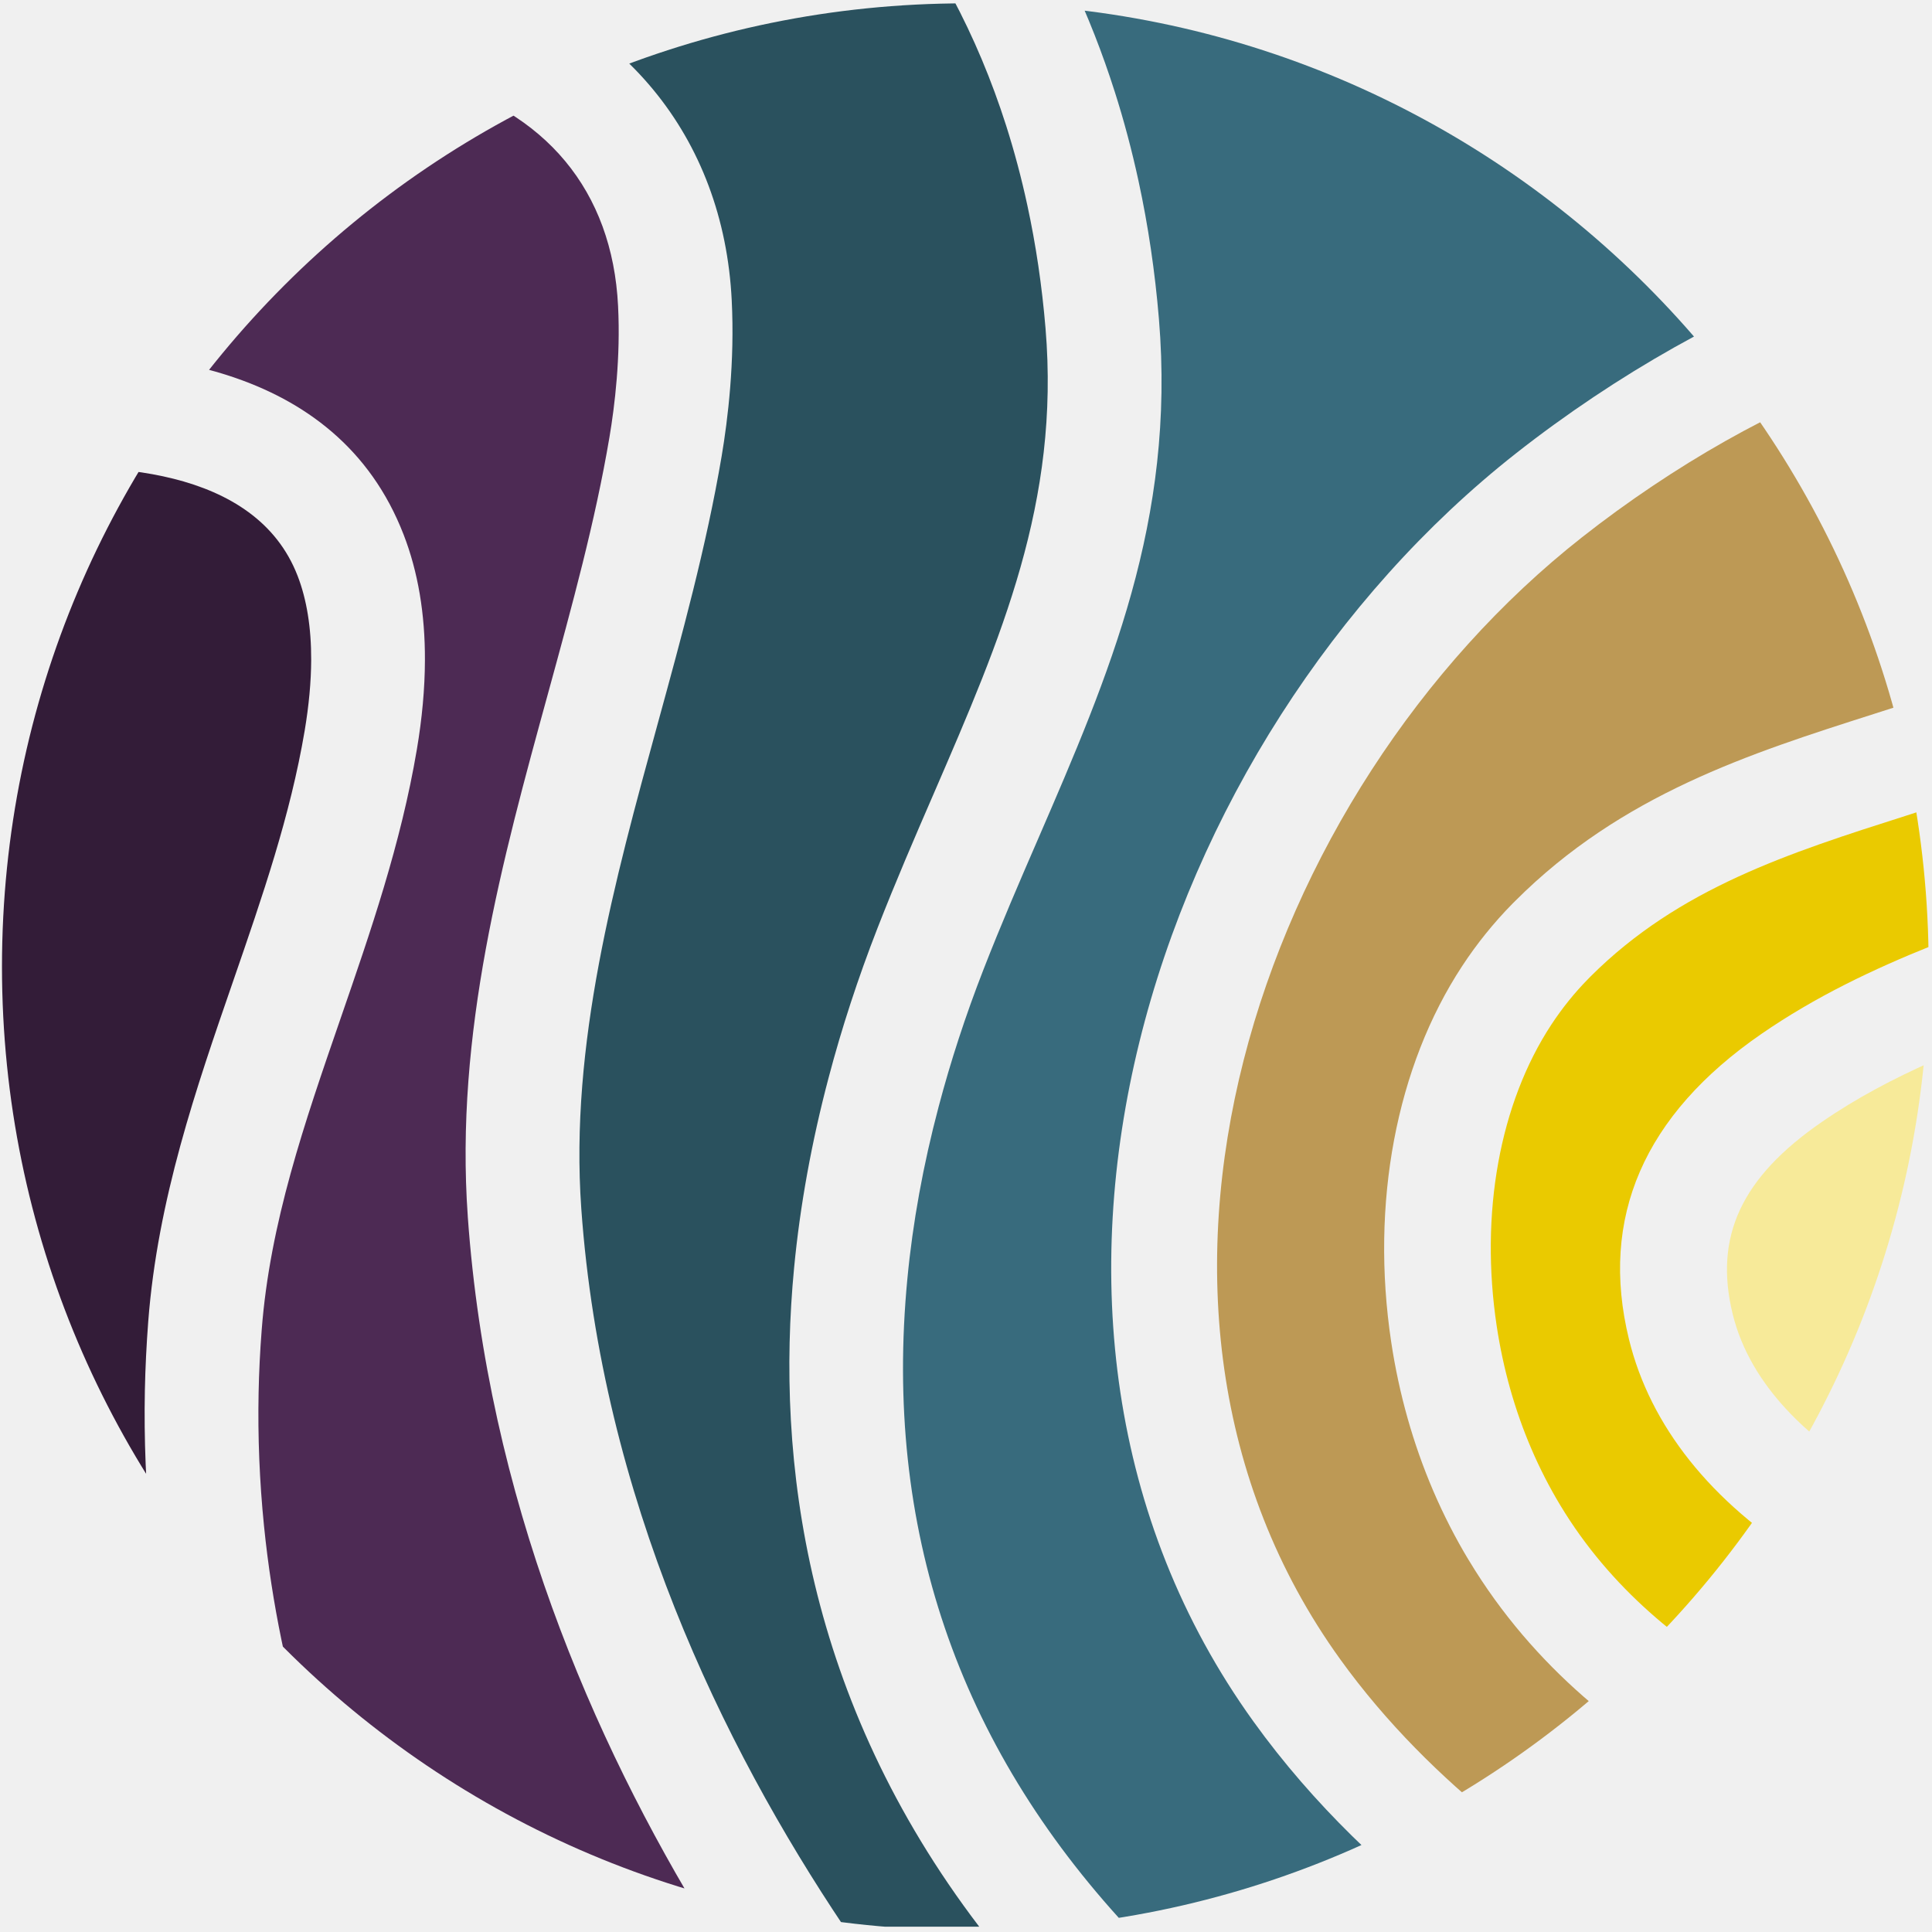
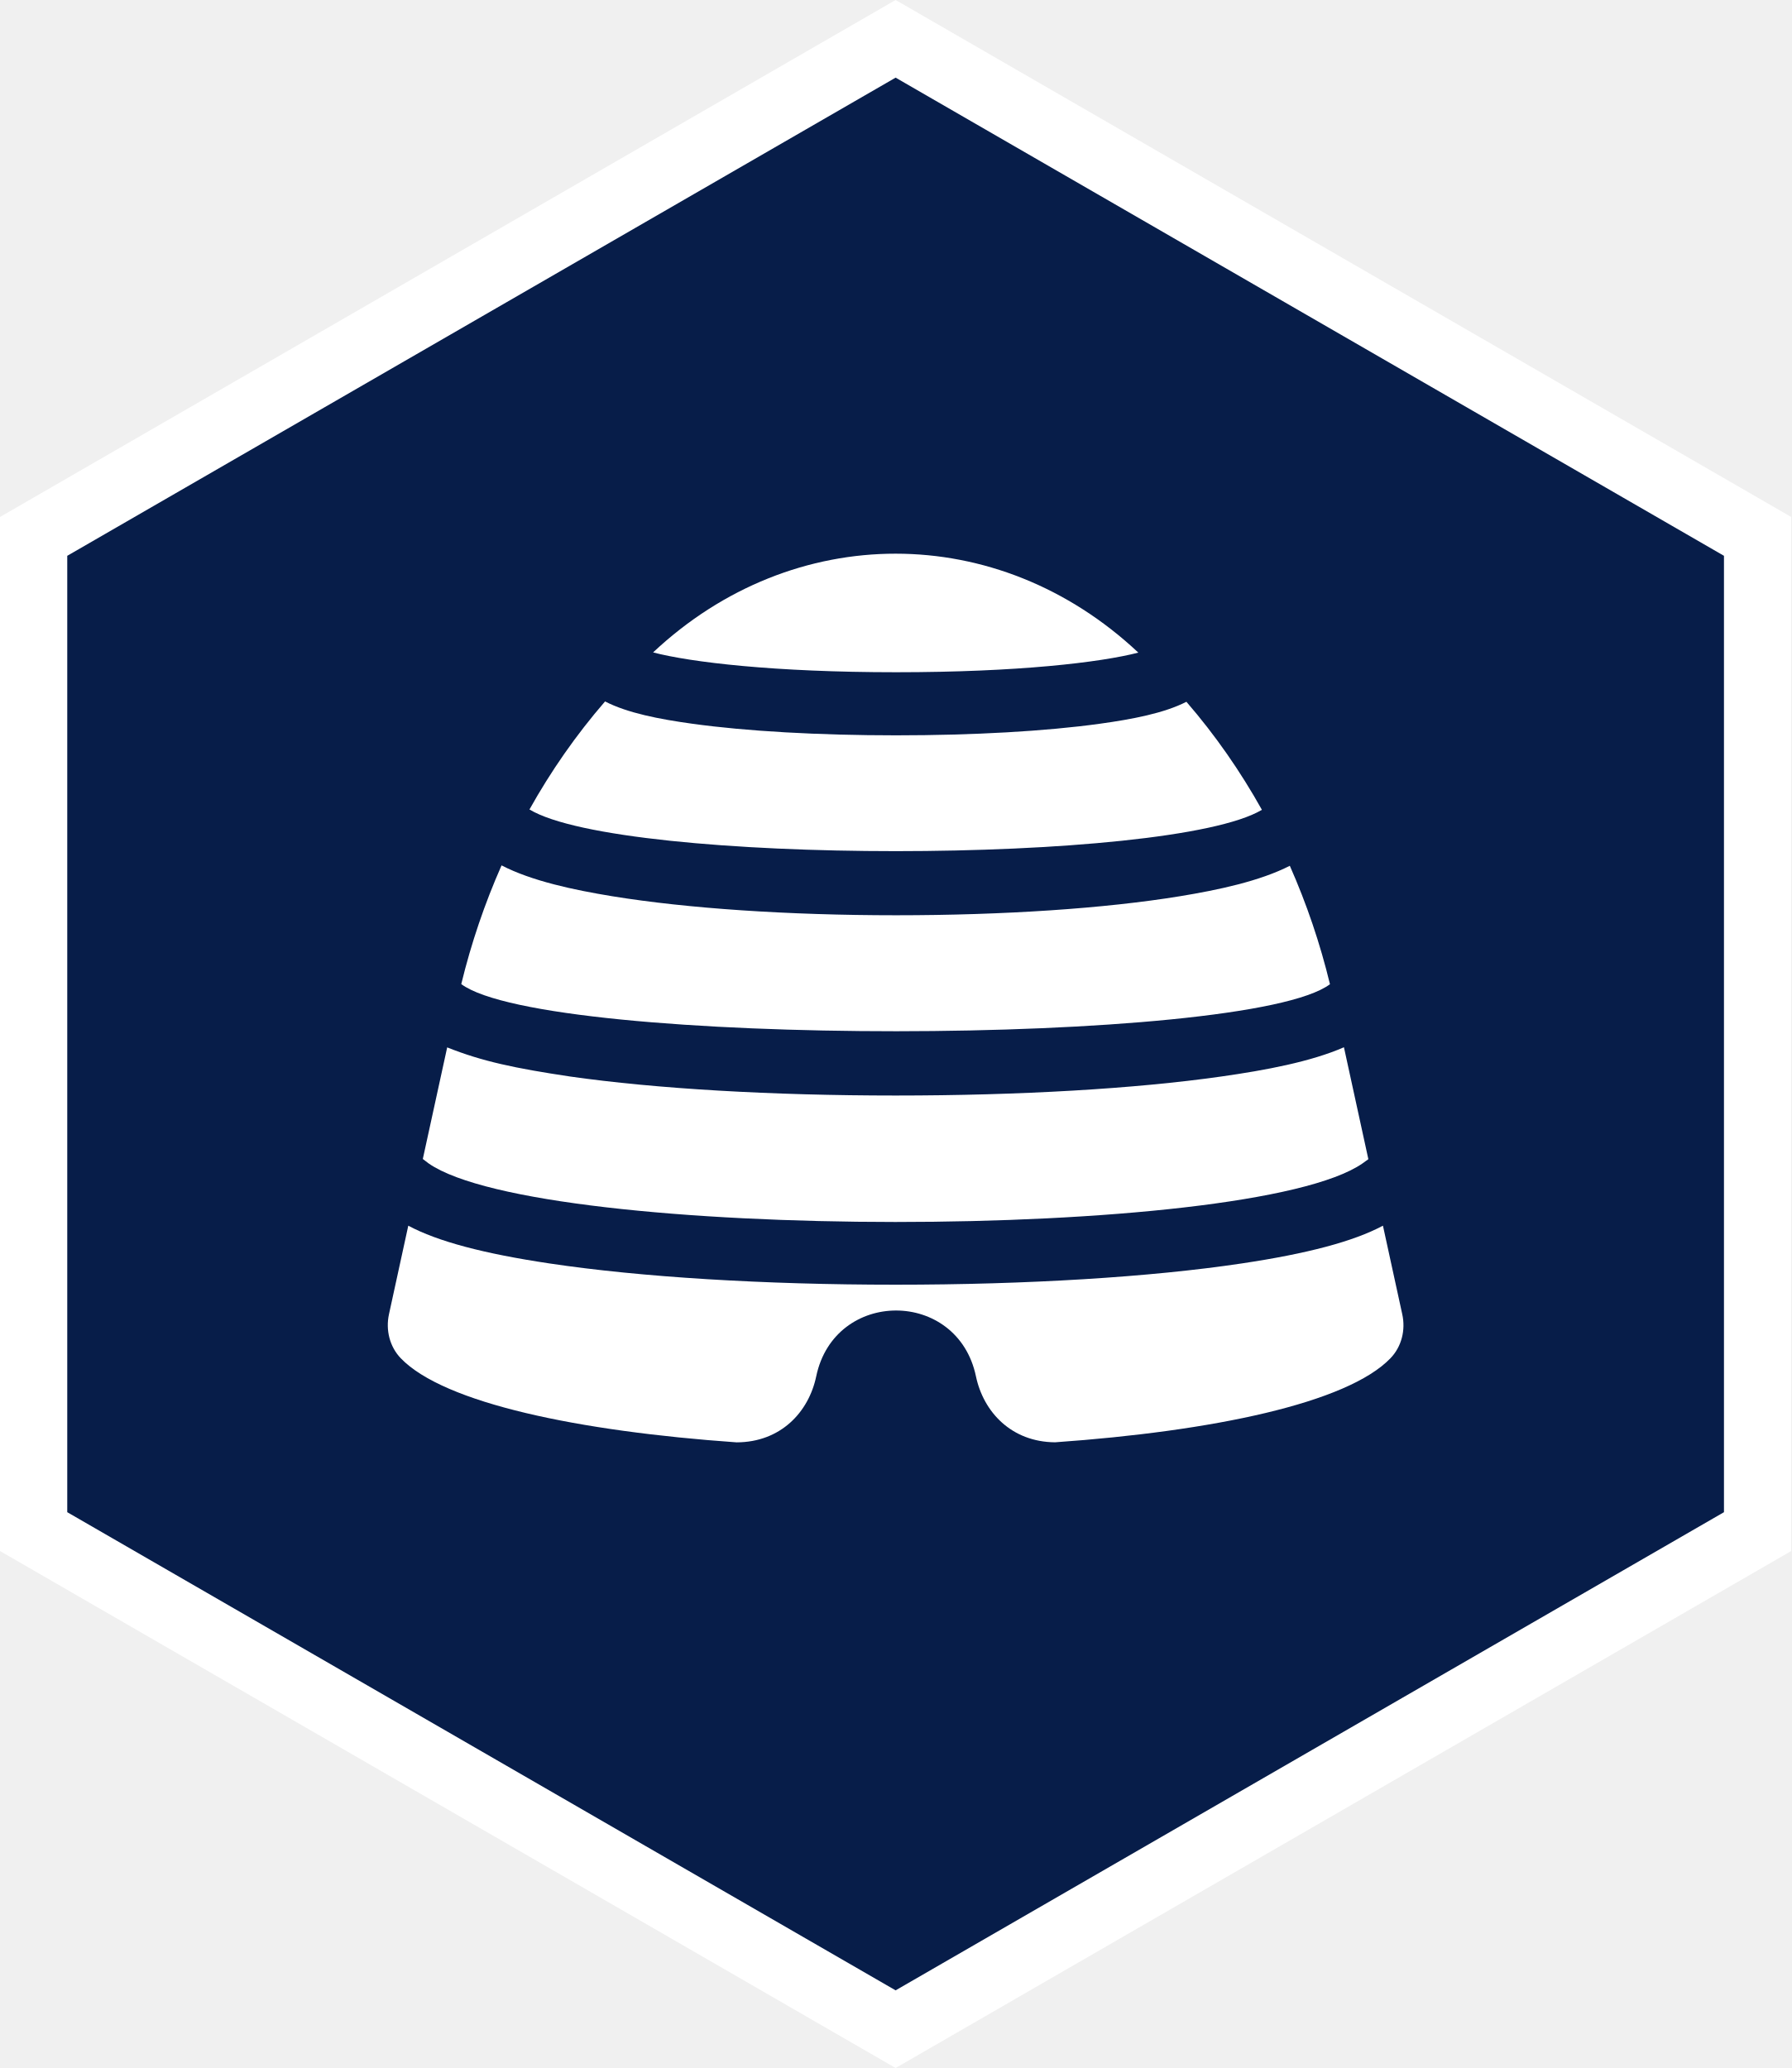
- <svg xmlns="http://www.w3.org/2000/svg" viewBox="0 0 1152 1152">
+ <svg xmlns="http://www.w3.org/2000/svg" id="Layer_2" data-name="Layer 2" viewBox="0 0 479.405 553.569">
  <defs>
-     <style>.cls-1{clip-path:url(#clippath);}.cls-2,.cls-3{fill:none;}.cls-2,.cls-4,.cls-5,.cls-6,.cls-7,.cls-8,.cls-9,.cls-10{stroke-width:0px;}.cls-3{stroke:#292b2a;stroke-miterlimit:10;stroke-width:2px;}.cls-4{fill:#f7ea99;}.cls-5{fill:#4d2a54;}.cls-6{fill:#2a515e;}.cls-7{fill:#386b7d;}.cls-8{fill:#bd9955;}.cls-9{fill:#331c38;}.cls-10{fill:#eaca00;}</style>
-     <clipPath id="clippath">
-       <circle class="cls-2" cx="575.59" cy="576.41" r="574.41" />
-     </clipPath>
+     <style>
+       .cls-1 {
+         fill: #071d49;
+       }
+ 
+       .cls-2 {
+         fill: #fff;
+       }
+     </style>
  </defs>
-   <g id="favicon">
-     <g class="cls-1">
-       <path class="cls-4" d="M1086.43,668.9c-48.13,33.15-64.54,68.5-53.29,114.59,10.83,44.32,47.76,75.02,76.83,92.95,13.5,8.34,27.76,15.54,42.03,21.82v-265.32c-22.97,10.25-45,21.76-65.57,35.97Z" />
-       <path class="cls-10" d="M1076.52,930.6c-56.22-34.72-92.58-80.36-105.21-132.02-17.71-72.44,8.86-133.73,78.98-182.09,32.15-22.18,66.68-38.59,101.7-52.64v-82.47c-5.14,1.67-10.32,3.37-15.43,4.99-69.66,22.2-135.45,43.22-188.1,95.83-.43.46-.91.9-1.34,1.37-8.15,8.23-15.56,17.46-22.11,27.4-30.82,46.97-42.68,112.5-32.56,179.77,3.86,25.53,10.78,50.14,20.65,73.12,4.99,11.64,10.81,23,17.23,33.65,60.17,99.98,173.29,136.76,221.66,148.37v-79.03c-24.98-9.36-51.05-21.18-75.48-36.26Z" />
-       <path class="cls-8" d="M875.82,930.37c-7.94-13.13-15.05-27.08-21.22-41.43-11.98-27.95-20.41-57.81-25.06-88.71-12.44-82.56,2.95-164.27,42.3-224.17,8.81-13.45,18.91-25.93,29.97-37.18.53-.55,1.12-1.12,1.71-1.7,63.53-63.53,139.87-87.87,213.74-111.44,11.78-3.76,23.33-7.46,34.75-11.28v-201.3c-13.16,3.31-26.22,6.95-39.05,11.29-53.22,18.01-115.09,53-169.72,95.97-192.86,151.71-296.9,456.67-144.19,668.85,55.22,76.7,131.6,128.72,187.61,159.54h107.2c25.02,0,46.31-16.14,54.45-38.42-50.72-10.51-194.65-50.75-272.48-180.04Z" />
-       <path class="cls-7" d="M664.61,54.41c5.54,17.35,10.34,35.39,14.28,53.61,5.71,26.35,9.8,53.97,12.14,82.09,10.06,120.46-29.8,212.49-71.97,309.94-10.96,25.26-22.27,51.41-32.69,78.18-10.58,27.15-19.56,54.64-26.69,81.68-9.2,34.71-15.47,69.2-18.64,102.63-14.22,148.32,29.98,277.38,130.89,386.29h197.27c-42.23-31.82-85.66-72.13-121.81-122.36-174.02-241.8-59.57-586.13,156.46-756.08,60.12-47.25,128.87-85.97,188.69-106.2,19.51-6.59,39.36-12.05,59.46-16.5V54.96c0-31.99-26.15-58.15-58.15-58.15h-346.77c-32,0-58.16-26.16-58.16-58.15v-234.75c0-31.98-26.15-58.16-58.15-58.16H58.15c-12.48,0-23.99,4.06-33.49,10.8,422.29,25.51,583,219.19,639.94,397.85Z" />
-       <path class="cls-6" d="M473.49,756.07c3.54-37.08,10.47-75.27,20.6-113.51,7.77-29.5,17.56-59.42,29.06-88.95,10.89-27.93,22.45-54.67,33.66-80.52,40.37-93.29,75.26-173.86,66.61-277.34-2.1-25.18-5.75-49.88-10.85-73.37-3.48-16.15-7.72-32.06-12.6-47.38C530.58-142.63,325.35-261.65,0-276.75V-4.82c54.99-12.91,112.04-23.82,168.41-24.95,18.89-.38,37.22.36,54.52,2.24,17.67,1.92,34.76,5.07,50.81,9.36,97,25.91,157.76,99.66,162.57,197.29,1.84,36.52-2.27,70.75-6.03,93.02-9.05,53.49-23.8,107.22-38.05,159.17-25.85,94.18-52.56,191.51-45.63,289.29,12.23,172.13,84.01,319.87,156.68,428.24h80.61c-103.19-135.52-121.41-277.8-110.4-392.75Z" />
-       <path class="cls-5" d="M278.93,725.39c-7.76-109.33,20.51-212.37,47.87-312.01,14.44-52.69,28.1-102.44,36.58-152.56,3.19-18.93,6.7-47.89,5.16-78.32-3.37-68.71-43.25-116.68-112.3-135.11-12.74-3.41-26.4-5.93-40.64-7.47-14.42-1.56-29.92-2.21-45.83-1.86-55.58,1.11-112.11,12.83-169.78,26.82v147.47c83.51-7.21,200.71,3.01,240.71,106.52,8.52,21.98,12.8,47.21,12.67,74.95-.05,16.65-1.67,34.53-4.82,53.12-9.47,56.17-27.75,109.04-45.41,160.16-21.69,62.79-42.2,122.1-47.1,185.93-.99,12.65-1.59,25.1-1.84,37.4-.53,26.22.55,52.91,3.21,79.34,9.52,94.53,38.24,175.76,68.77,239.06h195.62c-68.57-111.43-130.97-255.79-142.88-423.44Z" />
-       <path class="cls-9" d="M89.91,916.54c-2.91-29.1-4.1-58.55-3.53-87.49.28-13.57.96-27.29,2.02-41.22,5.59-72.53,28.48-138.8,50.64-202.87,17.53-50.75,34.09-98.69,42.63-149.28,2.51-14.99,3.83-29.15,3.88-42.12.07-19.24-2.65-36.15-8.1-50.21-25-64.66-113.12-68.87-177.45-62.47v809.79c0,31.98,26.15,58.16,58.15,58.16h93.19c-27.93-64.32-52.38-142.59-61.44-232.29Z" />
+   <g id="Layer_1-2" data-name="Layer 1">
+     <g>
+       <polygon class="cls-1" points="9 409.984 9 143.584 239.702 10.393 470.405 143.584 470.405 409.984 239.702 543.177 9 409.984" />
+       <path class="cls-2" d="M239.702,20.784l221.703,127.996v256.007l-221.703,127.996L18,404.788V148.781L239.702,20.784M239.702,0l-9,5.196L9,133.192l-9,5.196v276.792l9,5.196,221.702,127.996,9,5.196,9-5.196,221.703-127.996,9-5.196V138.388l-9-5.196L248.702,5.196l-9-5.196h0Z" />
    </g>
-   </g>
-   <g id="SGID_30">
-     <polygon id="Inside" class="cls-3" points="-4621.78 5546.48 -4660.04 5546.48 -4611.57 5462.53 -4645.69 5403.44 -4713.93 5403.44 -4748.04 5462.53 -4699.58 5546.48 -4737.84 5546.48 -4786.3 5462.53 -4733.06 5370.3 -4626.56 5370.3 -4573.31 5462.53 -4621.78 5546.48" />
-     <polygon id="Middle" class="cls-3" points="-4483.71 5462.53 -4581.76 5292.7 -4636.12 5292.7 -4636.12 5325.84 -4600.89 5325.84 -4521.97 5462.53 -4600.89 5599.22 -4758.73 5599.22 -4837.65 5462.53 -4758.73 5325.84 -4723.49 5325.84 -4723.49 5292.7 -4777.86 5292.7 -4875.91 5462.53 -4777.86 5632.36 -4581.76 5632.36 -4483.71 5462.53" />
-     <polygon id="Outside" class="cls-3" points="-4394.1 5462.53 -4536.95 5215.1 -4822.66 5215.1 -4965.51 5462.53 -4822.66 5709.96 -4742.8 5709.96 -4742.8 5676.83 -4803.53 5676.83 -4927.25 5462.53 -4803.53 5248.24 -4556.08 5248.24 -4432.36 5462.53 -4556.08 5676.83 -4627.43 5676.83 -4627.43 5709.96 -4536.95 5709.96 -4394.1 5462.53" />
+     <path class="cls-2" d="M304.663,174.693c-10.197,2.633-32.3,5.252-64.84,5.252s-54.911-2.66-65.027-5.305c37.552-35.253,92.302-35.24,129.867.053Z" />
+     <path class="cls-2" d="M161.94,187.762c5.947,3.087,14.473,4.744,23.373,5.974,14.446,2.005,33.81,3.1,54.51,3.1s40.064-1.096,54.51-3.1c8.807-1.216,17.266-2.847,23.199-5.88,7.738,8.941,14.473,18.656,20.206,28.919-24.669,14.713-171.281,14.82-196.031-.093,5.733-10.264,12.482-19.965,20.219-28.905l.013-.014Z" />
+     <path class="cls-2" d="M134.237,231.649c8.072,4.183,19.257,6.561,29.627,8.259,20.112,3.274,47.093,5.091,75.959,5.091s55.846-1.804,75.959-5.091c10.277-1.684,21.368-4.036,29.427-8.152,4.517,10.21,8.112,20.82,10.744,31.698-22.13,16.691-209.728,16.892-232.5-.027,2.646-10.905,6.255-21.542,10.785-31.778Z" />
+     <path class="cls-2" d="M119.697,280.373c9.314,3.728,18.214,5.599,32.874,7.791,23.052,3.288,54.002,5.091,87.144,5.091s64.092-1.804,87.144-5.091c11.934-1.697,24.014-3.969,32.834-7.831l6.535,29.961-1.59,1.149c-30.256,20.914-219.845,20.848-249.899,0l-1.577-1.203,6.521-29.867h.013Z" />
+     <path class="cls-2" d="M372.149,363.575c-11.559,12.04-47.641,19.537-89.777,22.504-11.68-.093-19.15-8.098-21.168-17.653-4.918-23.493-37.832-23.506-42.75,0-2.018,9.609-9.542,17.64-21.315,17.667-42.175-2.966-78.297-10.463-89.87-22.504-2.993-3.114-4.075-7.577-3.167-11.773l5.172-23.721c7.898,4.236,20.246,7.483,37.752,10.103,24.522,3.675,57.437,5.693,92.677,5.693s68.141-2.018,92.663-5.693c17.506-2.619,29.868-5.88,37.766-10.103l5.172,23.721c.922,4.196-.16,8.659-3.167,11.773l.013-.013Z" />
  </g>
</svg>
